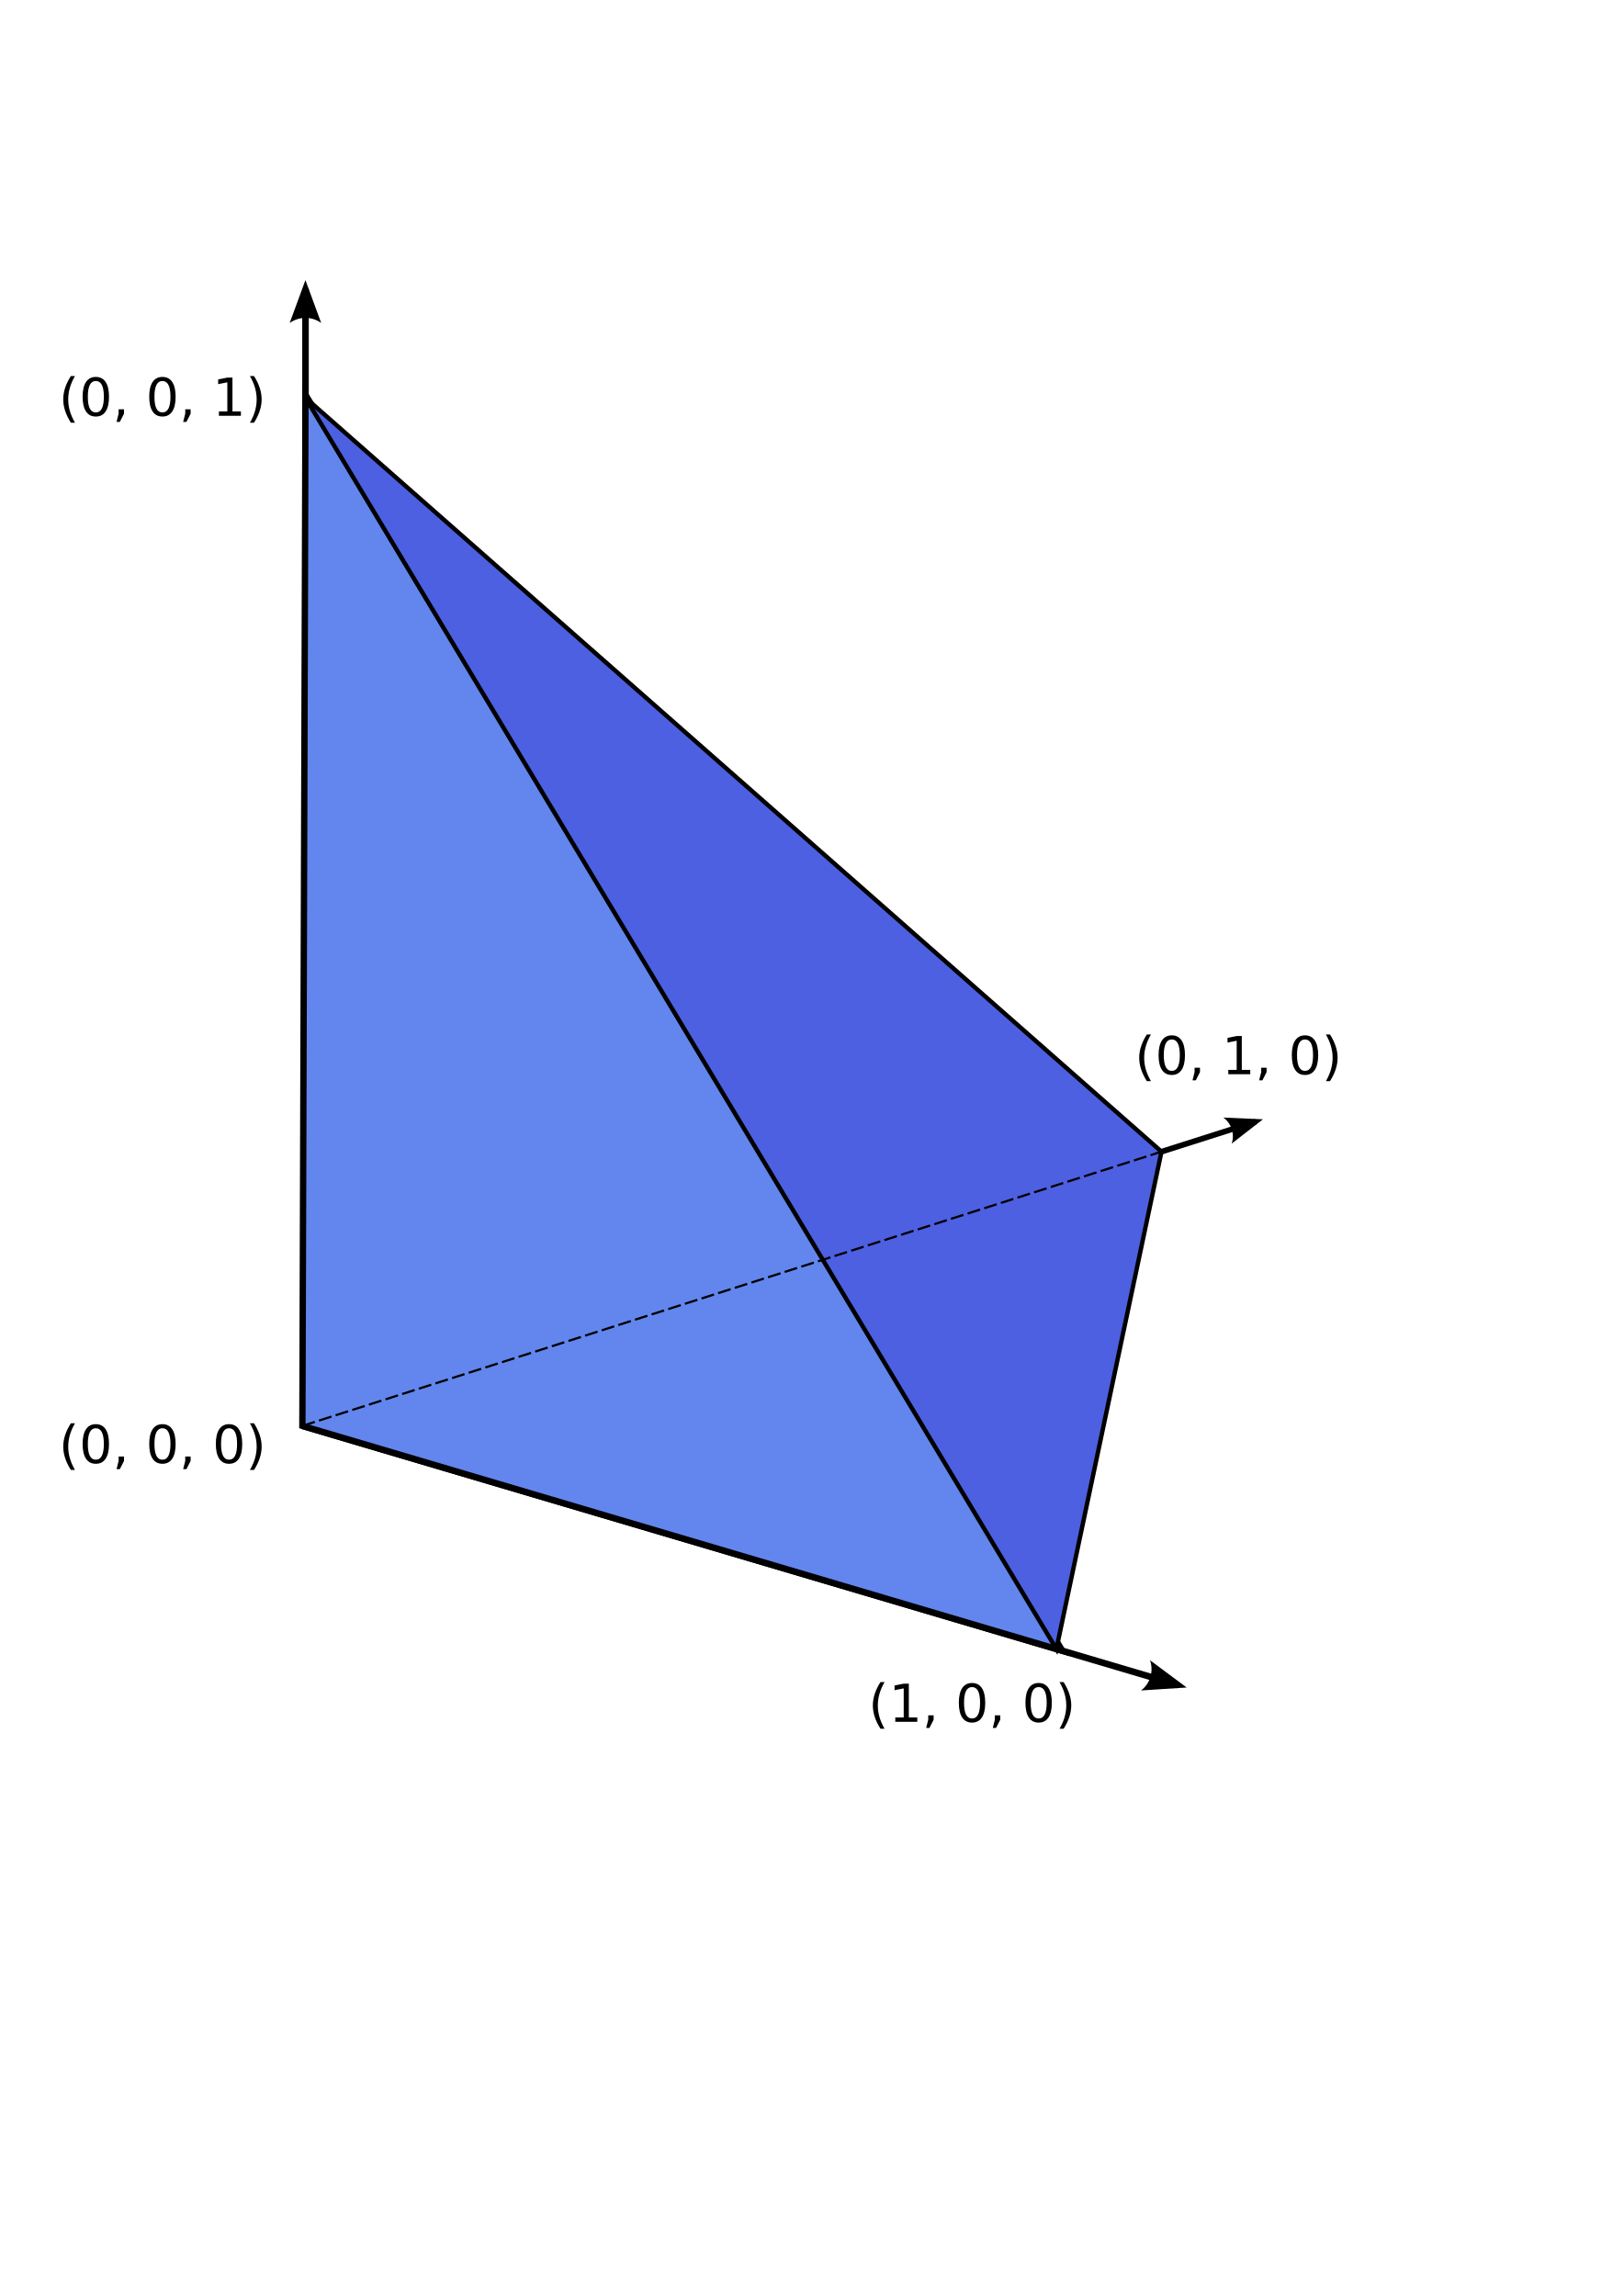
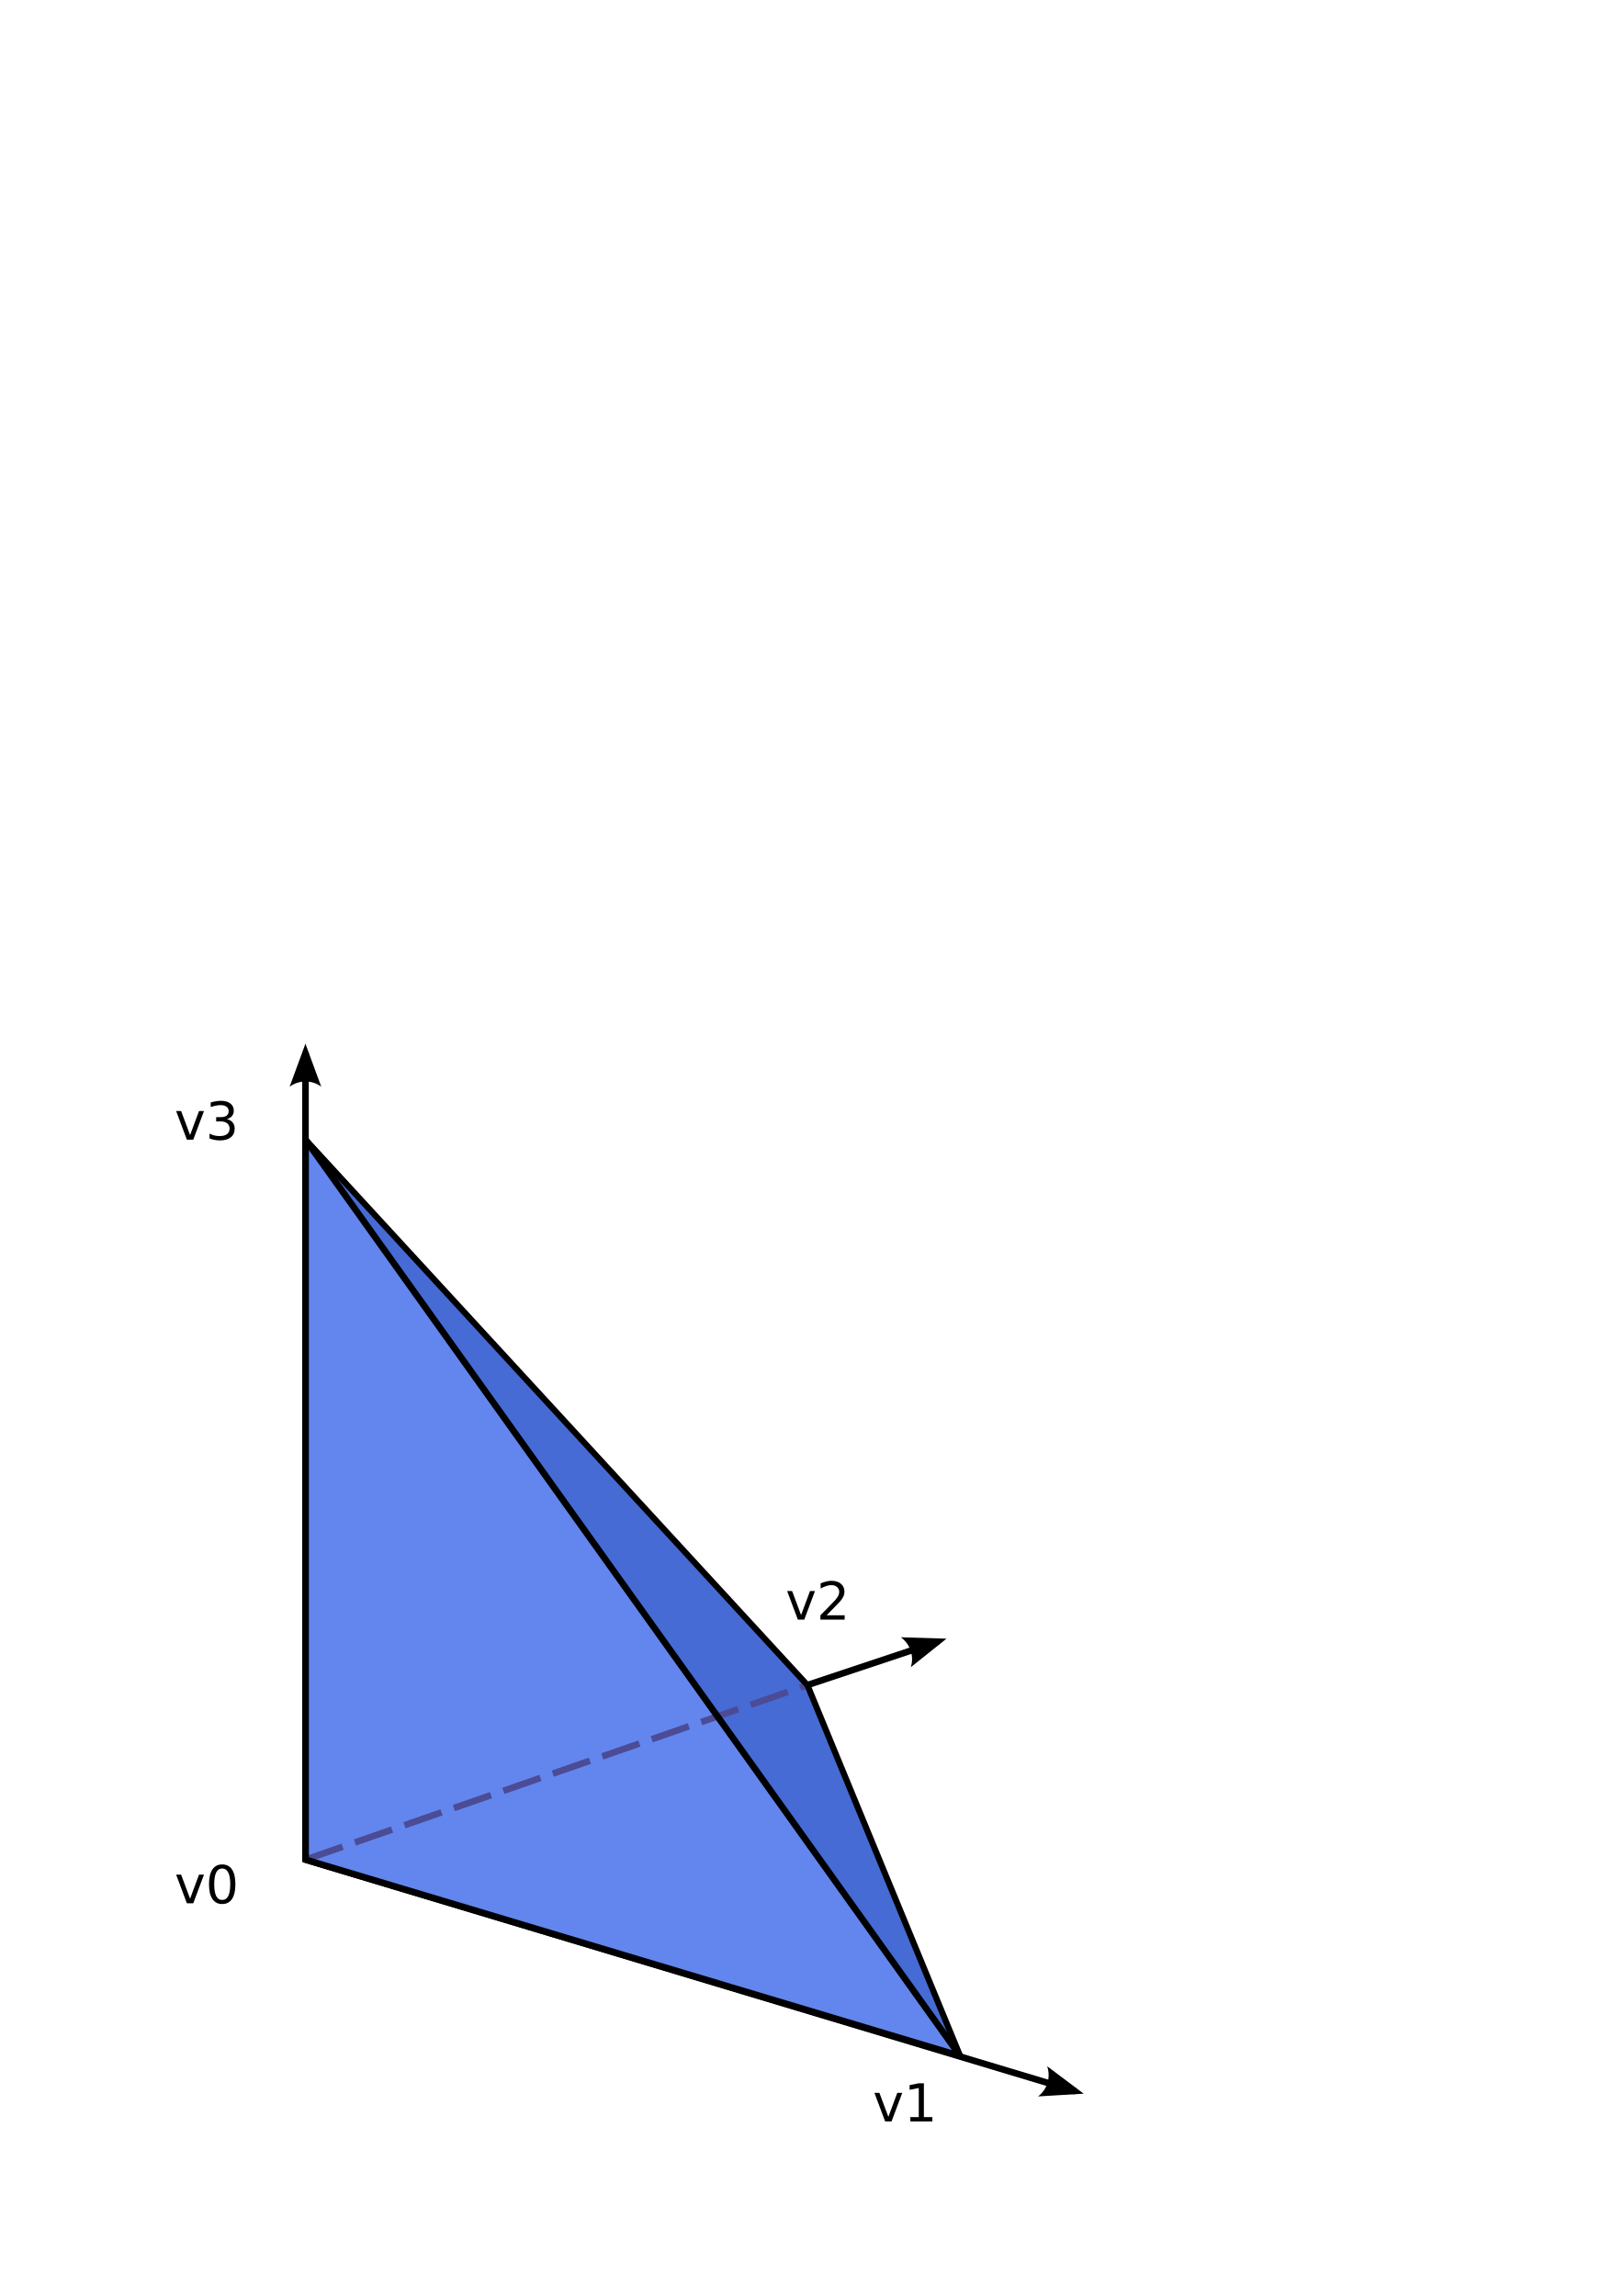
<svg xmlns="http://www.w3.org/2000/svg" width="744.094" height="1052.362" id="svg2">
  <defs id="defs4">
    <linearGradient id="linearGradient3008">
      <stop style="stop-color:#557cec;stop-opacity:1;" offset="0" id="stop3010" />
      <stop id="stop3016" offset="1" style="stop-color:#5b81ec;stop-opacity:0.498;" />
      <stop style="stop-color:#6286ed;stop-opacity:0;" offset="1" id="stop3012" />
    </linearGradient>
    <linearGradient id="linearGradient2976">
      <stop style="stop-color:black;stop-opacity:1;" offset="0" id="stop2978" />
      <stop id="stop3004" offset="1" style="stop-color:#6685f0;stop-opacity:0.165;" />
      <stop style="stop-color:#76b9c5;stop-opacity:0.082;" offset="1" id="stop3006" />
      <stop style="stop-color:black;stop-opacity:0;" offset="1" id="stop2980" />
    </linearGradient>
    <marker orient="auto" refY="0.0" refX="0.0" id="Arrow2Mend" style="overflow:visible;">
      <path id="path2906" style="font-size:12.0;fill-rule:evenodd;stroke-width:0.625;stroke-linejoin:round;" d="M 8.719,4.034 L -2.207,0.016 L 8.719,-4.002 C 6.973,-1.63 6.983,1.616 8.719,4.034 z " transform="scale(0.6) rotate(180) translate(0,0)" />
    </marker>
    <marker orient="auto" refY="0.0" refX="0.0" id="TriangleOutL" style="overflow:visible">
      <path id="path2835" d="M 5.77,0.0 L -2.88,5.0 L -2.88,-5.0 L 5.77,0.0 z " style="fill-rule:evenodd;stroke:#000000;stroke-width:1.0pt;marker-start:none" transform="scale(0.8)" />
    </marker>
    <marker orient="auto" refY="0.0" refX="0.0" id="TriangleOutM" style="overflow:visible">
      <path id="path2832" d="M 5.77,0.0 L -2.88,5.0 L -2.88,-5.0 L 5.77,0.0 z " style="fill-rule:evenodd;stroke:#000000;stroke-width:1.0pt;marker-start:none" transform="scale(0.4)" />
    </marker>
  </defs>
-   <g id="layer2" style="display:inline">
-     <path style="opacity:1;fill:none;fill-opacity:0.75;fill-rule:evenodd;stroke:black;stroke-width:2.6;stroke-linecap:butt;stroke-linejoin:miter;marker-end:url(#Arrow2Mend);stroke-miterlimit:4;stroke-dasharray:none;stroke-opacity:1" d="M 138.572,653.279 L 575.505,514.096" id="path3941" />
-   </g>
-   <g id="layer1" style="opacity:1;display:inline">
-     <path style="fill:none;fill-opacity:0.75;fill-rule:evenodd;stroke:black;stroke-width:3;stroke-linecap:butt;stroke-linejoin:miter;marker-end:url(#Arrow2Mend);stroke-miterlimit:4;stroke-dasharray:none;stroke-opacity:1" d="M 138.571,653.545 L 540,772.362" id="path2942" />
-     <path style="fill:none;fill-opacity:0.75;fill-rule:evenodd;stroke:black;stroke-width:3;stroke-linecap:butt;stroke-linejoin:miter;marker-end:url(#Arrow2Mend);stroke-miterlimit:4;stroke-dasharray:none;stroke-opacity:1" d="M 140,652.362 L 140,132.362" id="path2946" />
-     <path style="fill:#6286ed;fill-opacity:1;fill-rule:evenodd;stroke:black;stroke-width:2.912;stroke-linecap:butt;stroke-linejoin:miter;stroke-miterlimit:4;stroke-dasharray:none;stroke-opacity:1" d="M 138.571,653.545 L 486.83,756.625 L 140,180.974 L 138.571,653.545 z " id="path3018" />
-     <text xml:space="preserve" style="font-size:24px;font-style:normal;font-weight:normal;fill:black;fill-opacity:1;stroke:none;stroke-width:1px;stroke-linecap:butt;stroke-linejoin:miter;stroke-opacity:1;font-family:Bitstream Vera Sans" x="26.918" y="670.573" id="text3929">
-       <tspan id="tspan3931" x="26.918" y="670.573">(0, 0, 0)</tspan>
+   <g id="layer1">
+     <path style="fill:none;fill-opacity:0.75;fill-rule:evenodd;stroke:black;stroke-width:3;stroke-linecap:butt;stroke-linejoin:miter;marker-end:url(#Arrow2Mend);stroke-miterlimit:4;stroke-dasharray:none;stroke-opacity:1" d="M 140,852.362 L 492.815,958.51" id="path2942" />
+     <text xml:space="preserve" style="font-size:24px;font-style:normal;font-weight:normal;fill:black;fill-opacity:1;stroke:none;stroke-width:1px;stroke-linecap:butt;stroke-linejoin:miter;stroke-opacity:1;font-family:Bitstream Vera Sans" x="80" y="872.362" id="text3929">
+       <tspan id="tspan3931" x="80" y="872.362">v0</tspan>
    </text>
-     <text xml:space="preserve" style="font-size:24px;font-style:normal;font-weight:normal;fill:black;fill-opacity:1;stroke:none;stroke-width:1px;stroke-linecap:butt;stroke-linejoin:miter;stroke-opacity:1;font-family:Bitstream Vera Sans" x="397.938" y="789.198" id="text3933">
-       <tspan id="tspan3935" x="397.938" y="789.198">(1, 0, 0)</tspan>
+     <text xml:space="preserve" style="font-size:24px;font-style:normal;font-weight:normal;fill:black;fill-opacity:1;stroke:none;stroke-width:1px;stroke-linecap:butt;stroke-linejoin:miter;stroke-opacity:1;font-family:Bitstream Vera Sans" x="400" y="972.362" id="text2785">
+       <tspan id="tspan2787" x="400" y="972.362">v1</tspan>
    </text>
-     <text xml:space="preserve" style="font-size:24px;font-style:normal;font-weight:normal;fill:black;fill-opacity:1;stroke:none;stroke-width:1px;stroke-linecap:butt;stroke-linejoin:miter;stroke-opacity:1;font-family:Bitstream Vera Sans" x="26.918" y="190.573" id="text3937">
-       <tspan id="tspan3939" x="26.918" y="190.573">(0, 0, 1)</tspan>
+     <text xml:space="preserve" style="font-size:24px;font-style:normal;font-weight:normal;fill:black;fill-opacity:1;stroke:none;stroke-width:1px;stroke-linecap:butt;stroke-linejoin:miter;stroke-opacity:1;font-family:Bitstream Vera Sans" x="360" y="742.362" id="text2789">
+       <tspan id="tspan2791" x="360" y="742.362">v2</tspan>
    </text>
-     <path style="fill:#4d60e1;fill-opacity:1;fill-rule:evenodd;stroke:black;stroke-width:2;stroke-linecap:butt;stroke-linejoin:miter;stroke-opacity:1;stroke-miterlimit:4;stroke-dasharray:none" d="M 484.108,755.819 L 532.272,527.868 L 140,182.362 L 484.108,755.819 z " id="path3945" />
-     <path style="fill:none;fill-opacity:0.75;fill-rule:evenodd;stroke:black;stroke-width:1;stroke-linecap:butt;stroke-linejoin:miter;stroke-opacity:1;stroke-miterlimit:4;stroke-dasharray:6,2;stroke-dashoffset:0" d="M 138.571,653.545 L 532.743,527.718" id="path3947" />
-     <text xml:space="preserve" style="font-size:24px;font-style:normal;font-weight:normal;opacity:1;fill:black;fill-opacity:1;stroke:none;stroke-width:1px;stroke-linecap:butt;stroke-linejoin:miter;stroke-opacity:1;display:inline;font-family:Bitstream Vera Sans" x="520" y="492.362" id="text3949">
-       <tspan id="tspan3951" x="520" y="492.362">(0, 1, 0)</tspan>
+     <text xml:space="preserve" style="font-size:24px;font-style:normal;font-weight:normal;fill:black;fill-opacity:1;stroke:none;stroke-width:1px;stroke-linecap:butt;stroke-linejoin:miter;stroke-opacity:1;font-family:Bitstream Vera Sans" x="80" y="522.362" id="text2793">
+       <tspan id="tspan2795" x="80" y="522.362">v3</tspan>
    </text>
+     <path style="fill:#6286ed;fill-opacity:1;fill-rule:evenodd;stroke:none;stroke-width:3;stroke-linecap:butt;stroke-linejoin:miter;stroke-opacity:1;stroke-miterlimit:4;stroke-dasharray:none" d="M 140,852.362 L 440,942.362 L 140,522.362 L 140,522.362 L 140,852.362 z " id="path2000" />
+     <path style="fill:#466bd5;fill-opacity:1;fill-rule:evenodd;stroke:none;stroke-width:3;stroke-linecap:butt;stroke-linejoin:miter;stroke-opacity:1;stroke-miterlimit:4;stroke-dasharray:none" d="M 440,942.362 L 440,942.362 L 370,772.362 L 140,522.362 L 440,942.362 z " id="path2887" />
+     <path style="fill:none;fill-opacity:0.75;fill-rule:evenodd;stroke:#4b4b96;stroke-width:3;stroke-linecap:butt;stroke-linejoin:miter;stroke-opacity:1;stroke-miterlimit:4;stroke-dasharray:18,6;stroke-dashoffset:0" d="M 140,852.362 L 370,772.362 L 370,772.362" id="path2893" />
+     <path style="fill:none;fill-opacity:0.75;fill-rule:evenodd;stroke:black;stroke-width:3;stroke-linecap:butt;stroke-linejoin:miter;marker-end:url(#Arrow2Mend);stroke-miterlimit:4;stroke-dasharray:none;stroke-opacity:1" d="M 140,852.362 L 140,482.362" id="path2913" />
+     <path style="fill:none;fill-opacity:0.75;fill-rule:evenodd;stroke:black;stroke-width:3;stroke-linecap:butt;stroke-linejoin:miter;marker-end:url(#Arrow2Mend);stroke-miterlimit:4;stroke-dasharray:none;stroke-opacity:1" d="M 370,772.362 L 430,752.362" id="path2945" />
+     <path style="fill:none;fill-opacity:0.75;fill-rule:evenodd;stroke:black;stroke-width:3;stroke-linecap:butt;stroke-linejoin:miter;stroke-opacity:1;stroke-miterlimit:4;stroke-dasharray:none" d="M 140,852.362 L 140,522.362 L 440,942.362 L 140,852.362 z " id="path3835" />
+     <path style="fill:none;fill-opacity:0.75;fill-rule:evenodd;stroke:black;stroke-width:2.8;stroke-linecap:butt;stroke-linejoin:miter;stroke-opacity:1;stroke-miterlimit:4;stroke-dasharray:none" d="M 140,522.362 L 370,772.362" id="path3837" />
+     <path style="fill:none;fill-opacity:0.75;fill-rule:evenodd;stroke:black;stroke-width:2.8;stroke-linecap:butt;stroke-linejoin:miter;stroke-opacity:1;stroke-miterlimit:4;stroke-dasharray:none" d="M 370,772.362 L 440,942.362" id="path3839" />
  </g>
</svg>
